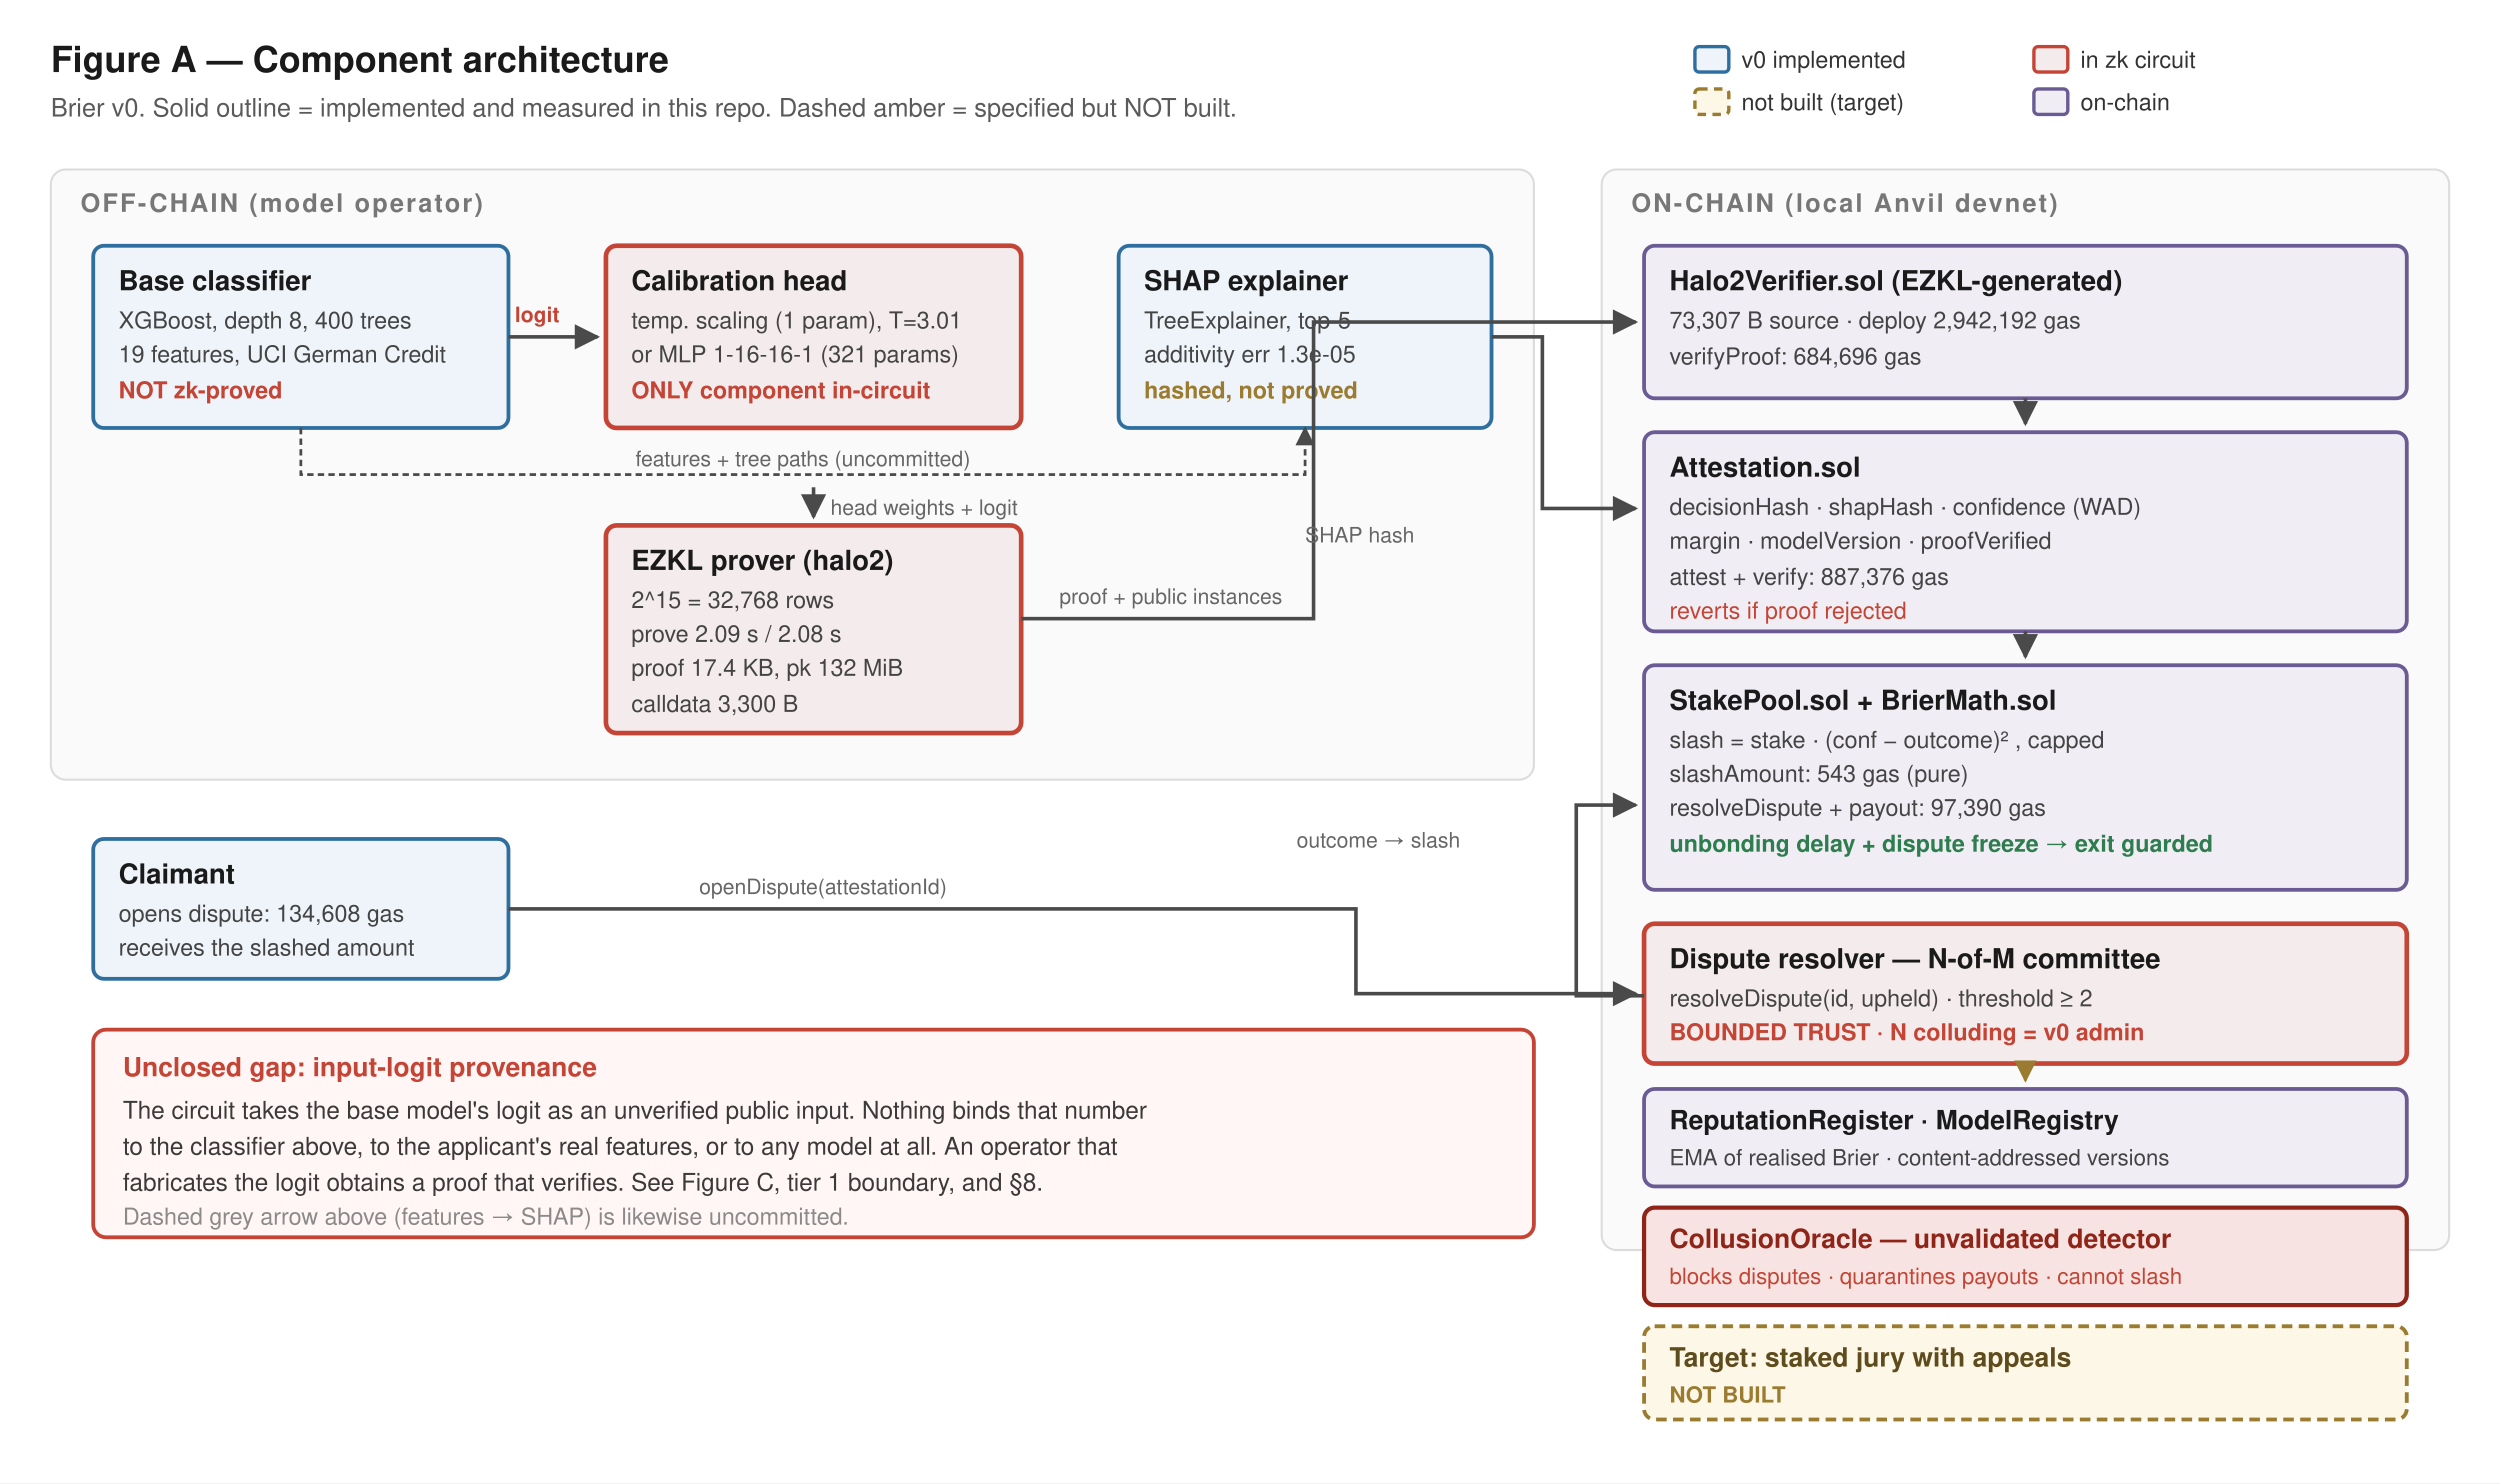
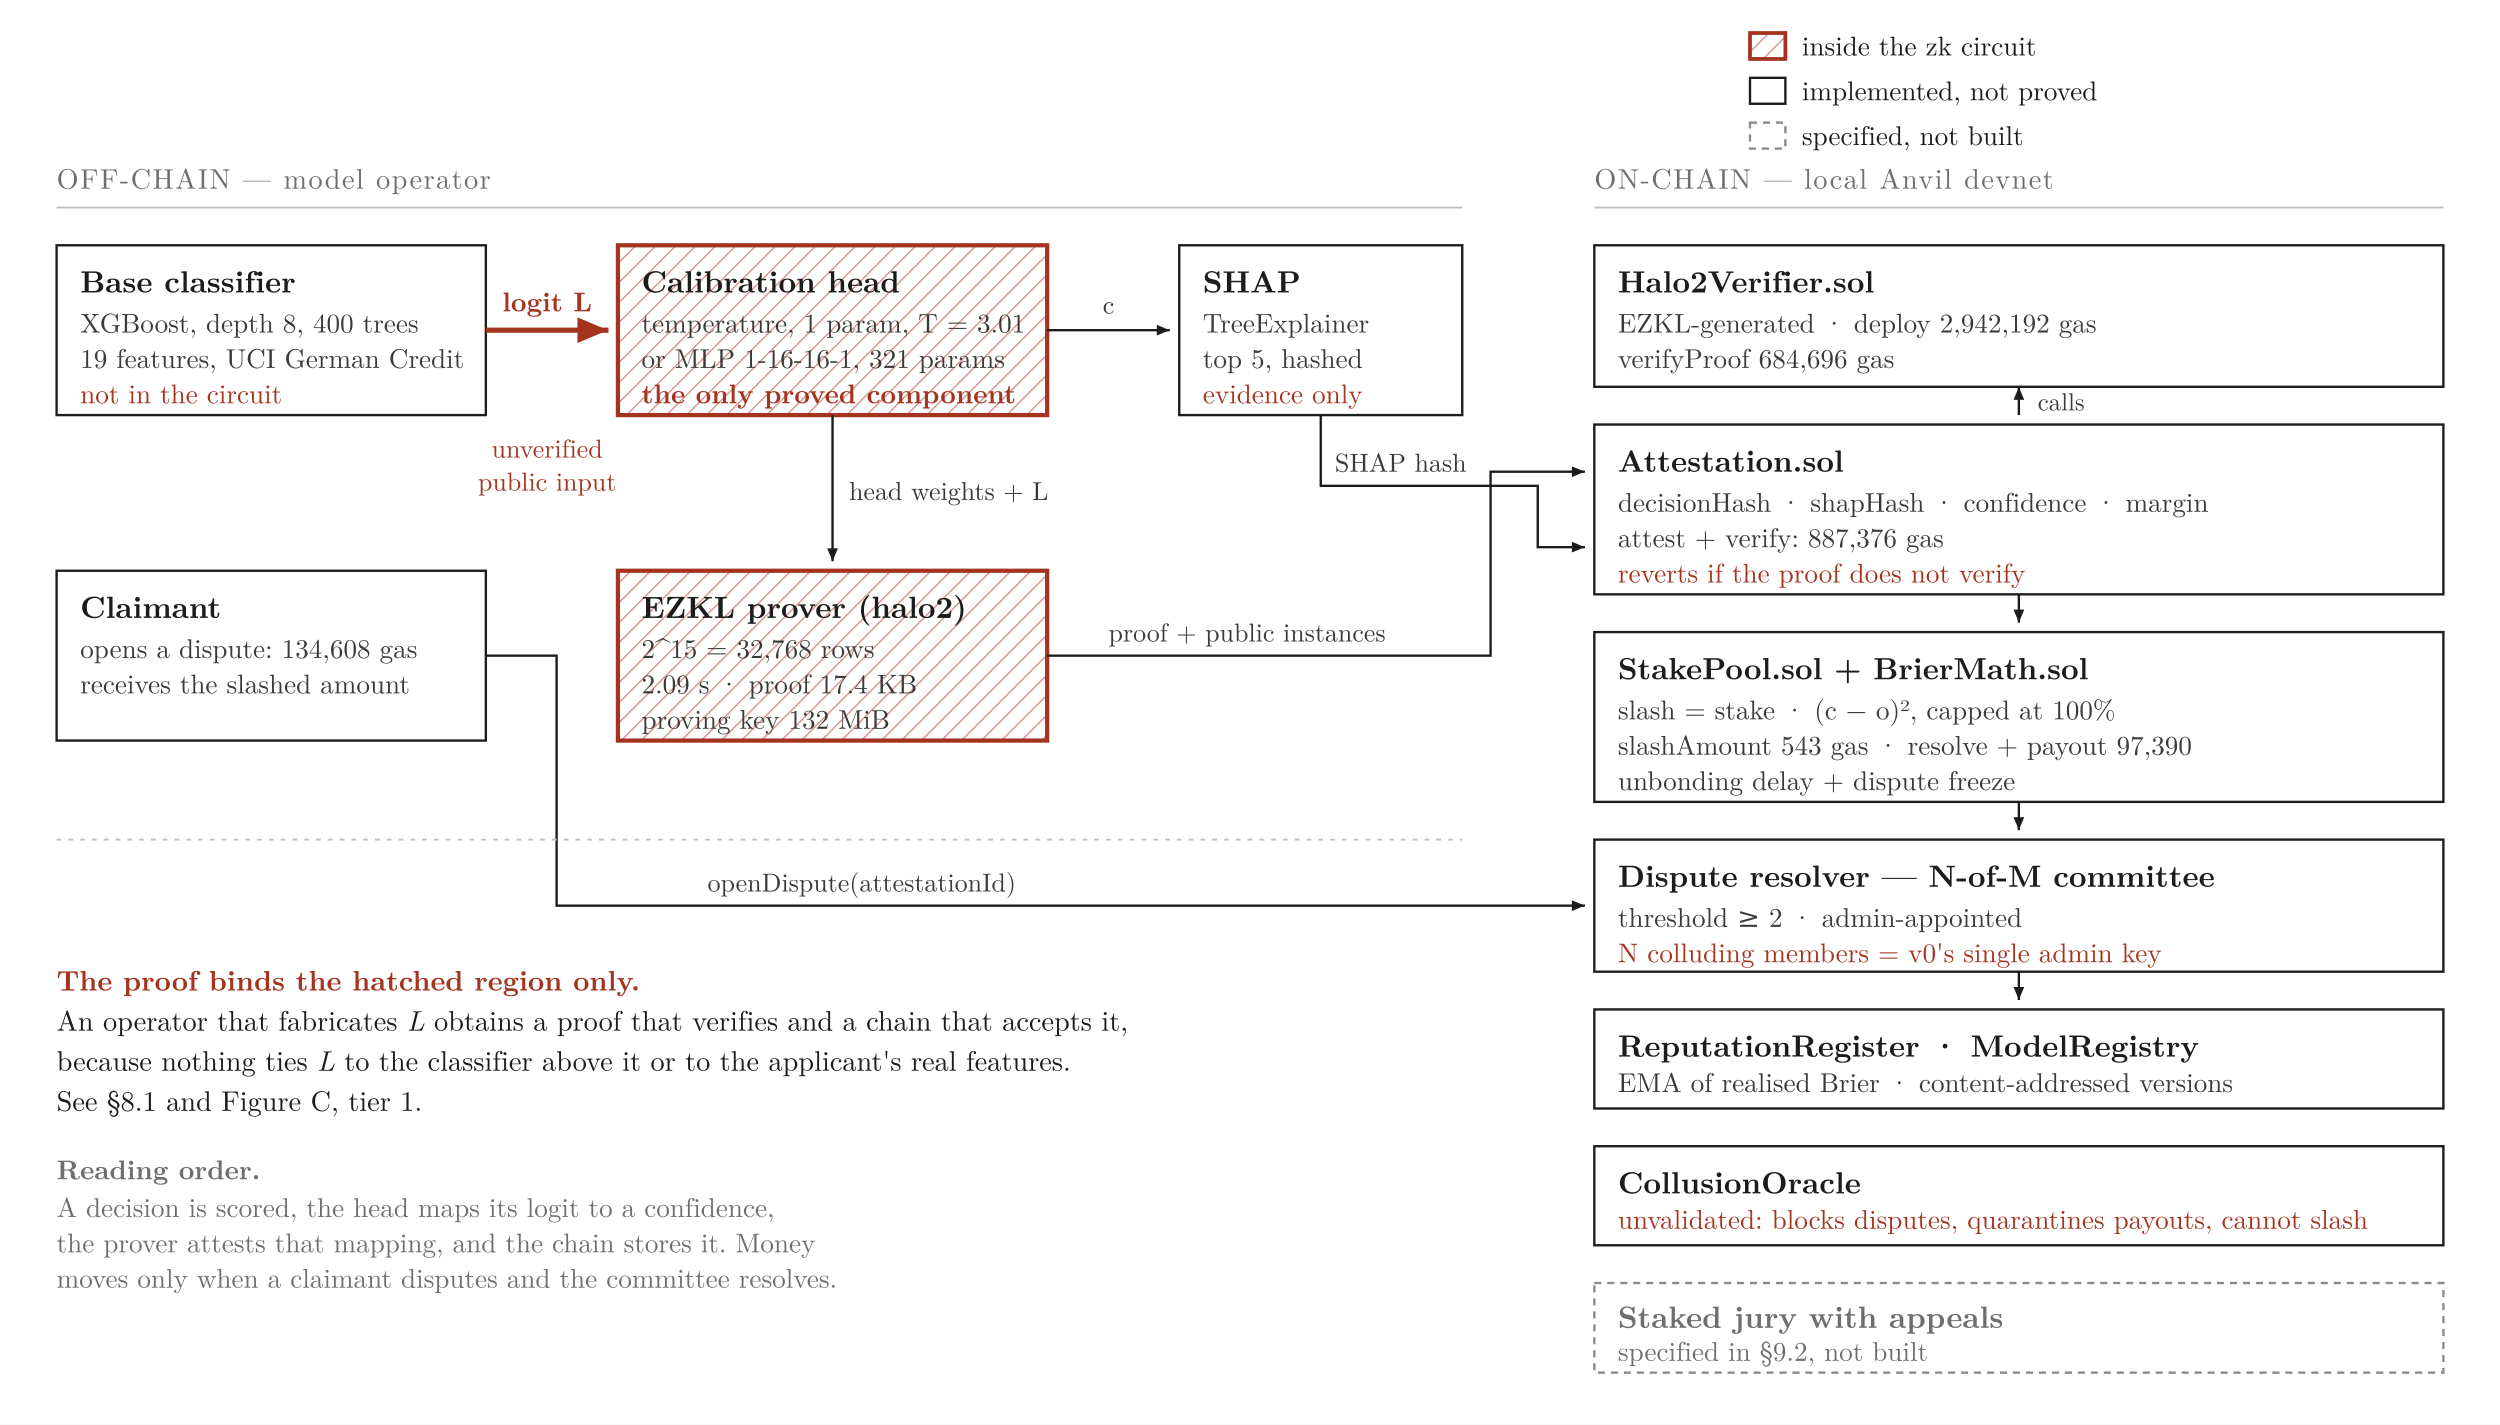
- <svg xmlns="http://www.w3.org/2000/svg" viewBox="0 0 1180 700" width="1180" height="700" font-family="Helvetica, Arial, sans-serif">
+ <svg xmlns="http://www.w3.org/2000/svg" viewBox="0 0 1060 604" width="1060" height="604" font-family="CMU Serif, Latin Modern Roman, Georgia, serif">
  <defs>
-     <marker id="ar" viewBox="0 0 10 10" refX="9" refY="5" markerWidth="7" markerHeight="7" orient="auto-start-reverse">
-       <path d="M 0 0 L 10 5 L 0 10 z" fill="#4a4a4a" />
+     <marker id="ar" viewBox="0 0 10 10" refX="9.2" refY="5" markerWidth="6" markerHeight="6" orient="auto-start-reverse">
+       <path d="M 0 1.2 L 9 5 L 0 8.8 z" fill="#1c1c1c" />
    </marker>
-     <marker id="arDash" viewBox="0 0 10 10" refX="9" refY="5" markerWidth="7" markerHeight="7" orient="auto-start-reverse">
-       <path d="M 0 0 L 10 5 L 0 10 z" fill="#9a7b2f" />
+     <marker id="arRed" viewBox="0 0 10 10" refX="9.2" refY="5" markerWidth="6.5" markerHeight="6.5" orient="auto-start-reverse">
+       <path d="M 0 1.2 L 9 5 L 0 8.8 z" fill="#a4341f" />
    </marker>
+     <pattern id="proved" width="6" height="6" patternTransform="rotate(45)" patternUnits="userSpaceOnUse">
+       <rect width="6" height="6" fill="#ffffff" />
+       <line x1="0" y1="0" x2="0" y2="6" stroke="#a4341f" stroke-width="1.1" opacity="0.55" />
+     </pattern>
  </defs>
-   <rect width="1180" height="700" fill="#ffffff" />
-   <text x="24" y="34" font-size="17" font-weight="bold" fill="#1a1a1a">Figure A — Component architecture</text>
-   <text x="24" y="55" font-size="12" fill="#5a5a5a">Brier v0. Solid outline = implemented and measured in this repo. Dashed amber = specified but NOT built.</text>
-   <rect x="800" y="22" width="16" height="12" fill="#eef4f9" stroke="#2f6f9f" stroke-width="1.6" rx="2" />
-   <text x="822" y="32" font-size="11" fill="#333">v0 implemented</text>
-   <rect x="800" y="42" width="16" height="12" fill="#fdf7e8" stroke="#9a7b2f" stroke-width="1.6" stroke-dasharray="4 3" rx="2" />
-   <text x="822" y="52" font-size="11" fill="#333">not built (target)</text>
-   <rect x="960" y="22" width="16" height="12" fill="#f4ecec" stroke="#c44536" stroke-width="1.6" rx="2" />
-   <text x="982" y="32" font-size="11" fill="#333">in zk circuit</text>
-   <rect x="960" y="42" width="16" height="12" fill="#f0eef4" stroke="#6b5b95" stroke-width="1.6" rx="2" />
-   <text x="982" y="52" font-size="11" fill="#333">on-chain</text>
-   <rect x="24" y="80" width="700" height="288" fill="#fafafa" stroke="#dcdcdc" stroke-width="1" rx="7" />
-   <text x="38" y="100" font-size="12" font-weight="bold" fill="#777" letter-spacing="1">OFF-CHAIN (model operator)</text>
-   <rect x="44" y="116" width="196" height="86" fill="#eef4f9" stroke="#2f6f9f" stroke-width="1.8" rx="5" />
-   <text x="56" y="137" font-size="13" font-weight="bold" fill="#1a1a1a">Base classifier</text>
-   <text x="56" y="155" font-size="11" fill="#444">XGBoost, depth 8, 400 trees</text>
-   <text x="56" y="171" font-size="11" fill="#444">19 features, UCI German Credit</text>
-   <text x="56" y="188" font-size="11" fill="#c44536" font-weight="bold">NOT zk-proved</text>
-   <rect x="286" y="116" width="196" height="86" fill="#f4ecec" stroke="#c44536" stroke-width="2.2" rx="5" />
-   <text x="298" y="137" font-size="13" font-weight="bold" fill="#1a1a1a">Calibration head</text>
-   <text x="298" y="155" font-size="11" fill="#444">temp. scaling (1 param), T=3.01</text>
-   <text x="298" y="171" font-size="11" fill="#444">or MLP 1-16-16-1 (321 params)</text>
-   <text x="298" y="188" font-size="11" fill="#c44536" font-weight="bold">ONLY component in-circuit</text>
-   <rect x="528" y="116" width="176" height="86" fill="#eef4f9" stroke="#2f6f9f" stroke-width="1.8" rx="5" />
-   <text x="540" y="137" font-size="13" font-weight="bold" fill="#1a1a1a">SHAP explainer</text>
-   <text x="540" y="155" font-size="11" fill="#444">TreeExplainer, top-5</text>
-   <text x="540" y="171" font-size="11" fill="#444">additivity err 1.3e-05</text>
-   <text x="540" y="188" font-size="11" fill="#9a7b2f" font-weight="bold">hashed, not proved</text>
-   <rect x="286" y="248" width="196" height="98" fill="#f4ecec" stroke="#c44536" stroke-width="2.2" rx="5" />
-   <text x="298" y="269" font-size="13" font-weight="bold" fill="#1a1a1a">EZKL prover (halo2)</text>
-   <text x="298" y="287" font-size="11" fill="#444">2^15 = 32,768 rows</text>
-   <text x="298" y="303" font-size="11" fill="#444">prove 2.09 s / 2.08 s</text>
-   <text x="298" y="319" font-size="11" fill="#444">proof 17.4 KB, pk 132 MiB</text>
-   <text x="298" y="336" font-size="11" fill="#444">calldata 3,300 B</text>
-   <line x1="240" y1="159" x2="282" y2="159" stroke="#4a4a4a" stroke-width="1.7" marker-end="url(#ar)" />
-   <text x="243" y="152" font-size="10" fill="#c44536" font-weight="bold">logit</text>
-   <path d="M 142 202 L 142 224 L 616 224 L 616 202" fill="none" stroke="#4a4a4a" stroke-width="1.3" marker-end="url(#ar)" stroke-dasharray="3 2" />
-   <text x="379" y="220" font-size="10" fill="#666" text-anchor="middle">features + tree paths (uncommitted)</text>
-   <line x1="384" y1="230" x2="384" y2="244" stroke="#4a4a4a" stroke-width="1.7" marker-end="url(#ar)" />
-   <text x="392" y="243" font-size="10" fill="#666">head weights + logit</text>
-   <rect x="756" y="80" width="400" height="510" fill="#fafafa" stroke="#dcdcdc" stroke-width="1" rx="7" />
-   <text x="770" y="100" font-size="12" font-weight="bold" fill="#777" letter-spacing="1">ON-CHAIN (local Anvil devnet)</text>
-   <rect x="776" y="116" width="360" height="72" fill="#f0eef4" stroke="#6b5b95" stroke-width="1.8" rx="5" />
-   <text x="788" y="137" font-size="13" font-weight="bold" fill="#1a1a1a">Halo2Verifier.sol  (EZKL-generated)</text>
-   <text x="788" y="155" font-size="11" fill="#444">73,307 B source · deploy 2,942,192 gas</text>
-   <text x="788" y="172" font-size="11" fill="#444">verifyProof: 684,696 gas</text>
-   <rect x="776" y="204" width="360" height="94" fill="#f0eef4" stroke="#6b5b95" stroke-width="1.8" rx="5" />
-   <text x="788" y="225" font-size="13" font-weight="bold" fill="#1a1a1a">Attestation.sol</text>
-   <text x="788" y="243" font-size="11" fill="#444">decisionHash · shapHash · confidence (WAD)</text>
-   <text x="788" y="259" font-size="11" fill="#444">margin · modelVersion · proofVerified</text>
-   <text x="788" y="276" font-size="11" fill="#444">attest + verify: 887,376 gas</text>
-   <text x="788" y="292" font-size="11" fill="#c44536">reverts if proof rejected</text>
-   <rect x="776" y="314" width="360" height="106" fill="#f0eef4" stroke="#6b5b95" stroke-width="1.8" rx="5" />
-   <text x="788" y="335" font-size="13" font-weight="bold" fill="#1a1a1a">StakePool.sol  +  BrierMath.sol</text>
-   <text x="788" y="353" font-size="11" fill="#444">slash = stake · (conf − outcome)² , capped</text>
-   <text x="788" y="369" font-size="11" fill="#444">slashAmount: 543 gas (pure)</text>
-   <text x="788" y="385" font-size="11" fill="#444">resolveDispute + payout: 97,390 gas</text>
-   <text x="788" y="402" font-size="11" fill="#2e7d4f" font-weight="bold">unbonding delay + dispute freeze → exit guarded</text>
-   <rect x="776" y="436" width="360" height="66" fill="#f4ecec" stroke="#c44536" stroke-width="2.2" rx="5" />
-   <text x="788" y="457" font-size="13" font-weight="bold" fill="#1a1a1a">Dispute resolver — N-of-M committee</text>
-   <text x="788" y="475" font-size="11" fill="#444">resolveDispute(id, upheld) · threshold ≥ 2</text>
-   <text x="788" y="491" font-size="11" fill="#c44536" font-weight="bold">BOUNDED TRUST · N colluding = v0 admin</text>
-   <rect x="776" y="514" width="360" height="46" fill="#f0eef4" stroke="#6b5b95" stroke-width="1.8" rx="5" />
-   <text x="788" y="533" font-size="12.5" font-weight="bold" fill="#1a1a1a">ReputationRegister · ModelRegistry</text>
-   <text x="788" y="550" font-size="10.5" fill="#444">EMA of realised Brier · content-addressed versions</text>
-   <rect x="776" y="570" width="360" height="46" fill="#f7e4e2" stroke="#8f2418" stroke-width="2" rx="5" />
-   <text x="788" y="589" font-size="12.5" font-weight="bold" fill="#8f2418">CollusionOracle — unvalidated detector</text>
-   <text x="788" y="606" font-size="10.5" fill="#c44536">blocks disputes · quarantines payouts · cannot slash</text>
-   <rect x="776" y="626" width="360" height="44" fill="#fdf7e8" stroke="#9a7b2f" stroke-width="1.8" stroke-dasharray="5 3" rx="5" />
-   <text x="788" y="645" font-size="12.5" font-weight="bold" fill="#5f4c1c">Target: staked jury with appeals</text>
-   <text x="788" y="662" font-size="10.5" fill="#9a7b2f" font-weight="bold">NOT BUILT</text>
-   <path d="M 482 292 L 620 292 L 620 152 L 772 152" fill="none" stroke="#4a4a4a" stroke-width="1.7" marker-end="url(#ar)" />
-   <text x="500" y="285" font-size="10" fill="#666">proof + public instances</text>
-   <path d="M 704 159 L 728 159 L 728 240 L 772 240" fill="none" stroke="#4a4a4a" stroke-width="1.7" marker-end="url(#ar)" />
-   <text x="616" y="256" font-size="10" fill="#666">SHAP hash</text>
-   <line x1="956" y1="188" x2="956" y2="200" stroke="#4a4a4a" stroke-width="1.7" marker-end="url(#ar)" />
-   <line x1="956" y1="298" x2="956" y2="310" stroke="#4a4a4a" stroke-width="1.7" marker-end="url(#ar)" />
-   <line x1="956" y1="502" x2="956" y2="510" stroke="#9a7b2f" stroke-width="1.5" marker-end="url(#arDash)" stroke-dasharray="4 3" />
-   <path d="M 776 470 L 744 470 L 744 380 L 772 380" fill="none" stroke="#4a4a4a" stroke-width="1.7" marker-end="url(#ar)" />
-   <text x="612" y="400" font-size="10" fill="#666">outcome → slash</text>
-   <rect x="44" y="396" width="196" height="66" fill="#eef4f9" stroke="#2f6f9f" stroke-width="1.8" rx="5" />
-   <text x="56" y="417" font-size="13" font-weight="bold" fill="#1a1a1a">Claimant</text>
-   <text x="56" y="435" font-size="11" fill="#444">opens dispute: 134,608 gas</text>
-   <text x="56" y="451" font-size="11" fill="#444">receives the slashed amount</text>
-   <path d="M 240 429 L 640 429 L 640 469 L 772 469" fill="none" stroke="#4a4a4a" stroke-width="1.7" marker-end="url(#ar)" />
-   <text x="330" y="422" font-size="10" fill="#666">openDispute(attestationId)</text>
-   <rect x="44" y="486" width="680" height="98" fill="#fff6f5" stroke="#c44536" stroke-width="1.8" rx="6" />
-   <text x="58" y="508" font-size="12.5" font-weight="bold" fill="#c44536">Unclosed gap: input-logit provenance</text>
-   <text x="58" y="528" font-size="11.5" fill="#3a3a3a">The circuit takes the base model's logit as an unverified public input. Nothing binds that number</text>
-   <text x="58" y="545" font-size="11.5" fill="#3a3a3a">to the classifier above, to the applicant's real features, or to any model at all. An operator that</text>
-   <text x="58" y="562" font-size="11.5" fill="#3a3a3a">fabricates the logit obtains a proof that verifies. See Figure C, tier 1 boundary, and §8.</text>
-   <text x="58" y="578" font-size="11" fill="#8a8a8a">Dashed grey arrow above (features → SHAP) is likewise uncommitted.</text>
+   <rect width="1060" height="604" fill="#ffffff" />
+   <g font-size="11.5" fill="#1c1c1c">
+     <rect x="742" y="14" width="15" height="11" fill="url(#proved)" stroke="#a4341f" stroke-width="1.6" />
+     <text x="764" y="23.5">inside the zk circuit</text>
+     <rect x="742" y="33" width="15" height="11" fill="#ffffff" stroke="#1c1c1c" stroke-width="1" />
+     <text x="764" y="42.5">implemented, not proved</text>
+     <rect x="742" y="52" width="15" height="11" fill="#ffffff" stroke="#8a8a8a" stroke-width="1" stroke-dasharray="3 2.5" />
+     <text x="764" y="61.5">specified, not built</text>
+   </g>
+   <line x1="24" y1="88" x2="620" y2="88" stroke="#bfbfbf" stroke-width="0.8" />
+   <text x="24" y="80" font-size="12" fill="#6e6e6e" letter-spacing="0.6">OFF-CHAIN — model operator</text>
+   <rect x="24" y="104" width="182" height="72" fill="#ffffff" stroke="#1c1c1c" stroke-width="1" />
+   <text x="34" y="124" font-size="13" font-weight="bold" fill="#1c1c1c">Base classifier</text>
+   <text x="34" y="141" font-size="11.5" fill="#3a3a3a">XGBoost, depth 8, 400 trees</text>
+   <text x="34" y="156" font-size="11.5" fill="#3a3a3a">19 features, UCI German Credit</text>
+   <text x="34" y="171" font-size="11.5" fill="#a4341f">not in the circuit</text>
+   <rect x="262" y="104" width="182" height="72" fill="url(#proved)" stroke="#a4341f" stroke-width="1.8" />
+   <text x="272" y="124" font-size="13" font-weight="bold" fill="#1c1c1c">Calibration head</text>
+   <text x="272" y="141" font-size="11.5" fill="#3a3a3a">temperature, 1 param, T = 3.01</text>
+   <text x="272" y="156" font-size="11.5" fill="#3a3a3a">or MLP 1-16-16-1, 321 params</text>
+   <text x="272" y="171" font-size="11.5" font-weight="bold" fill="#a4341f">the only proved component</text>
+   <rect x="500" y="104" width="120" height="72" fill="#ffffff" stroke="#1c1c1c" stroke-width="1" />
+   <text x="510" y="124" font-size="13" font-weight="bold" fill="#1c1c1c">SHAP</text>
+   <text x="510" y="141" font-size="11.5" fill="#3a3a3a">TreeExplainer</text>
+   <text x="510" y="156" font-size="11.5" fill="#3a3a3a">top 5, hashed</text>
+   <text x="510" y="171" font-size="11.5" fill="#a4341f">evidence only</text>
+   <line x1="206" y1="140" x2="258" y2="140" stroke="#a4341f" stroke-width="2.2" marker-end="url(#arRed)" />
+   <text x="232" y="132" font-size="11.5" font-weight="bold" fill="#a4341f" text-anchor="middle">logit L</text>
+   <text x="232" y="194" font-size="11" fill="#a4341f" text-anchor="middle">unverified</text>
+   <text x="232" y="208" font-size="11" fill="#a4341f" text-anchor="middle">public input</text>
+   <line x1="444" y1="140" x2="496" y2="140" stroke="#1c1c1c" stroke-width="1" marker-end="url(#ar)" />
+   <text x="470" y="133" font-size="11" fill="#3a3a3a" text-anchor="middle">c</text>
+   <rect x="262" y="242" width="182" height="72" fill="url(#proved)" stroke="#a4341f" stroke-width="1.8" />
+   <text x="272" y="262" font-size="13" font-weight="bold" fill="#1c1c1c">EZKL prover (halo2)</text>
+   <text x="272" y="279" font-size="11.5" fill="#3a3a3a">2^15 = 32,768 rows</text>
+   <text x="272" y="294" font-size="11.5" fill="#3a3a3a">2.09 s · proof 17.4 KB</text>
+   <text x="272" y="309" font-size="11.5" fill="#3a3a3a">proving key 132 MiB</text>
+   <line x1="353" y1="176" x2="353" y2="238" stroke="#1c1c1c" stroke-width="1" marker-end="url(#ar)" />
+   <text x="360" y="212" font-size="11" fill="#3a3a3a">head weights + L</text>
+   <rect x="24" y="242" width="182" height="72" fill="#ffffff" stroke="#1c1c1c" stroke-width="1" />
+   <text x="34" y="262" font-size="13" font-weight="bold" fill="#1c1c1c">Claimant</text>
+   <text x="34" y="279" font-size="11.5" fill="#3a3a3a">opens a dispute: 134,608 gas</text>
+   <text x="34" y="294" font-size="11.5" fill="#3a3a3a">receives the slashed amount</text>
+   <line x1="676" y1="88" x2="1036" y2="88" stroke="#bfbfbf" stroke-width="0.8" />
+   <text x="676" y="80" font-size="12" fill="#6e6e6e" letter-spacing="0.6">ON-CHAIN — local Anvil devnet</text>
+   <rect x="676" y="104" width="360" height="60" fill="#ffffff" stroke="#1c1c1c" stroke-width="1" />
+   <text x="686" y="124" font-size="13" font-weight="bold" fill="#1c1c1c">Halo2Verifier.sol</text>
+   <text x="686" y="141" font-size="11.5" fill="#3a3a3a">EZKL-generated · deploy 2,942,192 gas</text>
+   <text x="686" y="156" font-size="11.5" fill="#3a3a3a">verifyProof 684,696 gas</text>
+   <rect x="676" y="180" width="360" height="72" fill="#ffffff" stroke="#1c1c1c" stroke-width="1" />
+   <text x="686" y="200" font-size="13" font-weight="bold" fill="#1c1c1c">Attestation.sol</text>
+   <text x="686" y="217" font-size="11.5" fill="#3a3a3a">decisionHash · shapHash · confidence · margin</text>
+   <text x="686" y="232" font-size="11.5" fill="#3a3a3a">attest + verify: 887,376 gas</text>
+   <text x="686" y="247" font-size="11.5" fill="#a4341f">reverts if the proof does not verify</text>
+   <rect x="676" y="268" width="360" height="72" fill="#ffffff" stroke="#1c1c1c" stroke-width="1" />
+   <text x="686" y="288" font-size="13" font-weight="bold" fill="#1c1c1c">StakePool.sol + BrierMath.sol</text>
+   <text x="686" y="305" font-size="11.5" fill="#3a3a3a">slash = stake · (c − o)², capped at 100%</text>
+   <text x="686" y="320" font-size="11.5" fill="#3a3a3a">slashAmount 543 gas · resolve + payout 97,390</text>
+   <text x="686" y="335" font-size="11.5" fill="#3a3a3a">unbonding delay + dispute freeze</text>
+   <rect x="676" y="356" width="360" height="56" fill="#ffffff" stroke="#1c1c1c" stroke-width="1" />
+   <text x="686" y="376" font-size="13" font-weight="bold" fill="#1c1c1c">Dispute resolver — N-of-M committee</text>
+   <text x="686" y="393" font-size="11.5" fill="#3a3a3a">threshold ≥ 2 · admin-appointed</text>
+   <text x="686" y="408" font-size="11.5" fill="#a4341f">N colluding members = v0's single admin key</text>
+   <rect x="676" y="428" width="360" height="42" fill="#ffffff" stroke="#1c1c1c" stroke-width="1" />
+   <text x="686" y="448" font-size="13" font-weight="bold" fill="#1c1c1c">ReputationRegister · ModelRegistry</text>
+   <text x="686" y="463" font-size="11.5" fill="#3a3a3a">EMA of realised Brier · content-addressed versions</text>
+   <rect x="676" y="486" width="360" height="42" fill="#ffffff" stroke="#1c1c1c" stroke-width="1" />
+   <text x="686" y="506" font-size="13" font-weight="bold" fill="#1c1c1c">CollusionOracle</text>
+   <text x="686" y="521" font-size="11.5" fill="#a4341f">unvalidated: blocks disputes, quarantines payouts, cannot slash</text>
+   <rect x="676" y="544" width="360" height="38" fill="#ffffff" stroke="#8a8a8a" stroke-width="1" stroke-dasharray="3 2.5" />
+   <text x="686" y="563" font-size="13" font-weight="bold" fill="#6e6e6e">Staked jury with appeals</text>
+   <text x="686" y="577" font-size="11.5" fill="#6e6e6e">specified in §9.2, not built</text>
+   <path d="M 444 278 L 632 278 L 632 200 L 672 200" fill="none" stroke="#1c1c1c" stroke-width="1" marker-end="url(#ar)" />
+   <text x="470" y="272" font-size="11" fill="#3a3a3a">proof + public instances</text>
+   <path d="M 560 176 L 560 206 L 652 206 L 652 232 L 672 232" fill="none" stroke="#1c1c1c" stroke-width="1" marker-end="url(#ar)" />
+   <text x="566" y="200" font-size="11" fill="#3a3a3a">SHAP hash</text>
+   <path d="M 206 278 L 236 278 L 236 384 L 672 384" fill="none" stroke="#1c1c1c" stroke-width="1" marker-end="url(#ar)" />
+   <text x="300" y="378" font-size="11" fill="#3a3a3a">openDispute(attestationId)</text>
+   <path d="M 856 252 L 856 264" fill="none" stroke="#1c1c1c" stroke-width="1" marker-end="url(#ar)" />
+   <path d="M 856 340 L 856 352" fill="none" stroke="#1c1c1c" stroke-width="1" marker-end="url(#ar)" />
+   <path d="M 856 412 L 856 424" fill="none" stroke="#1c1c1c" stroke-width="1" marker-end="url(#ar)" />
+   <path d="M 856 176 L 856 164" fill="none" stroke="#1c1c1c" stroke-width="1" marker-end="url(#ar)" />
+   <text x="864" y="174" font-size="10.5" fill="#3a3a3a">calls</text>
+   <line x1="24" y1="356" x2="620" y2="356" stroke="#bfbfbf" stroke-width="0.8" stroke-dasharray="2 3" />
+   <text x="24" y="500" font-size="11.5" fill="#6e6e6e">
+     <tspan font-weight="bold">Reading order.</tspan>
+     <tspan x="24" dy="16">A decision is scored, the head maps its logit to a confidence,</tspan>
+     <tspan x="24" dy="15">the prover attests that mapping, and the chain stores it. Money</tspan>
+     <tspan x="24" dy="15">moves only when a claimant disputes and the committee resolves.</tspan>
+   </text>
+   <text x="24" y="420" font-size="12" fill="#1c1c1c">
+     <tspan font-weight="bold" fill="#a4341f">The proof binds the hatched region only.</tspan>
+     <tspan x="24" dy="17">An operator that fabricates</tspan>
+     <tspan font-style="italic"> L</tspan>
+     <tspan> obtains a proof that verifies and a chain that accepts it,</tspan>
+     <tspan x="24" dy="17">because nothing ties</tspan>
+     <tspan font-style="italic"> L</tspan>
+     <tspan> to the classifier above it or to the applicant's real features.</tspan>
+     <tspan x="24" dy="17">See §8.1 and Figure C, tier 1.</tspan>
+   </text>
</svg>
